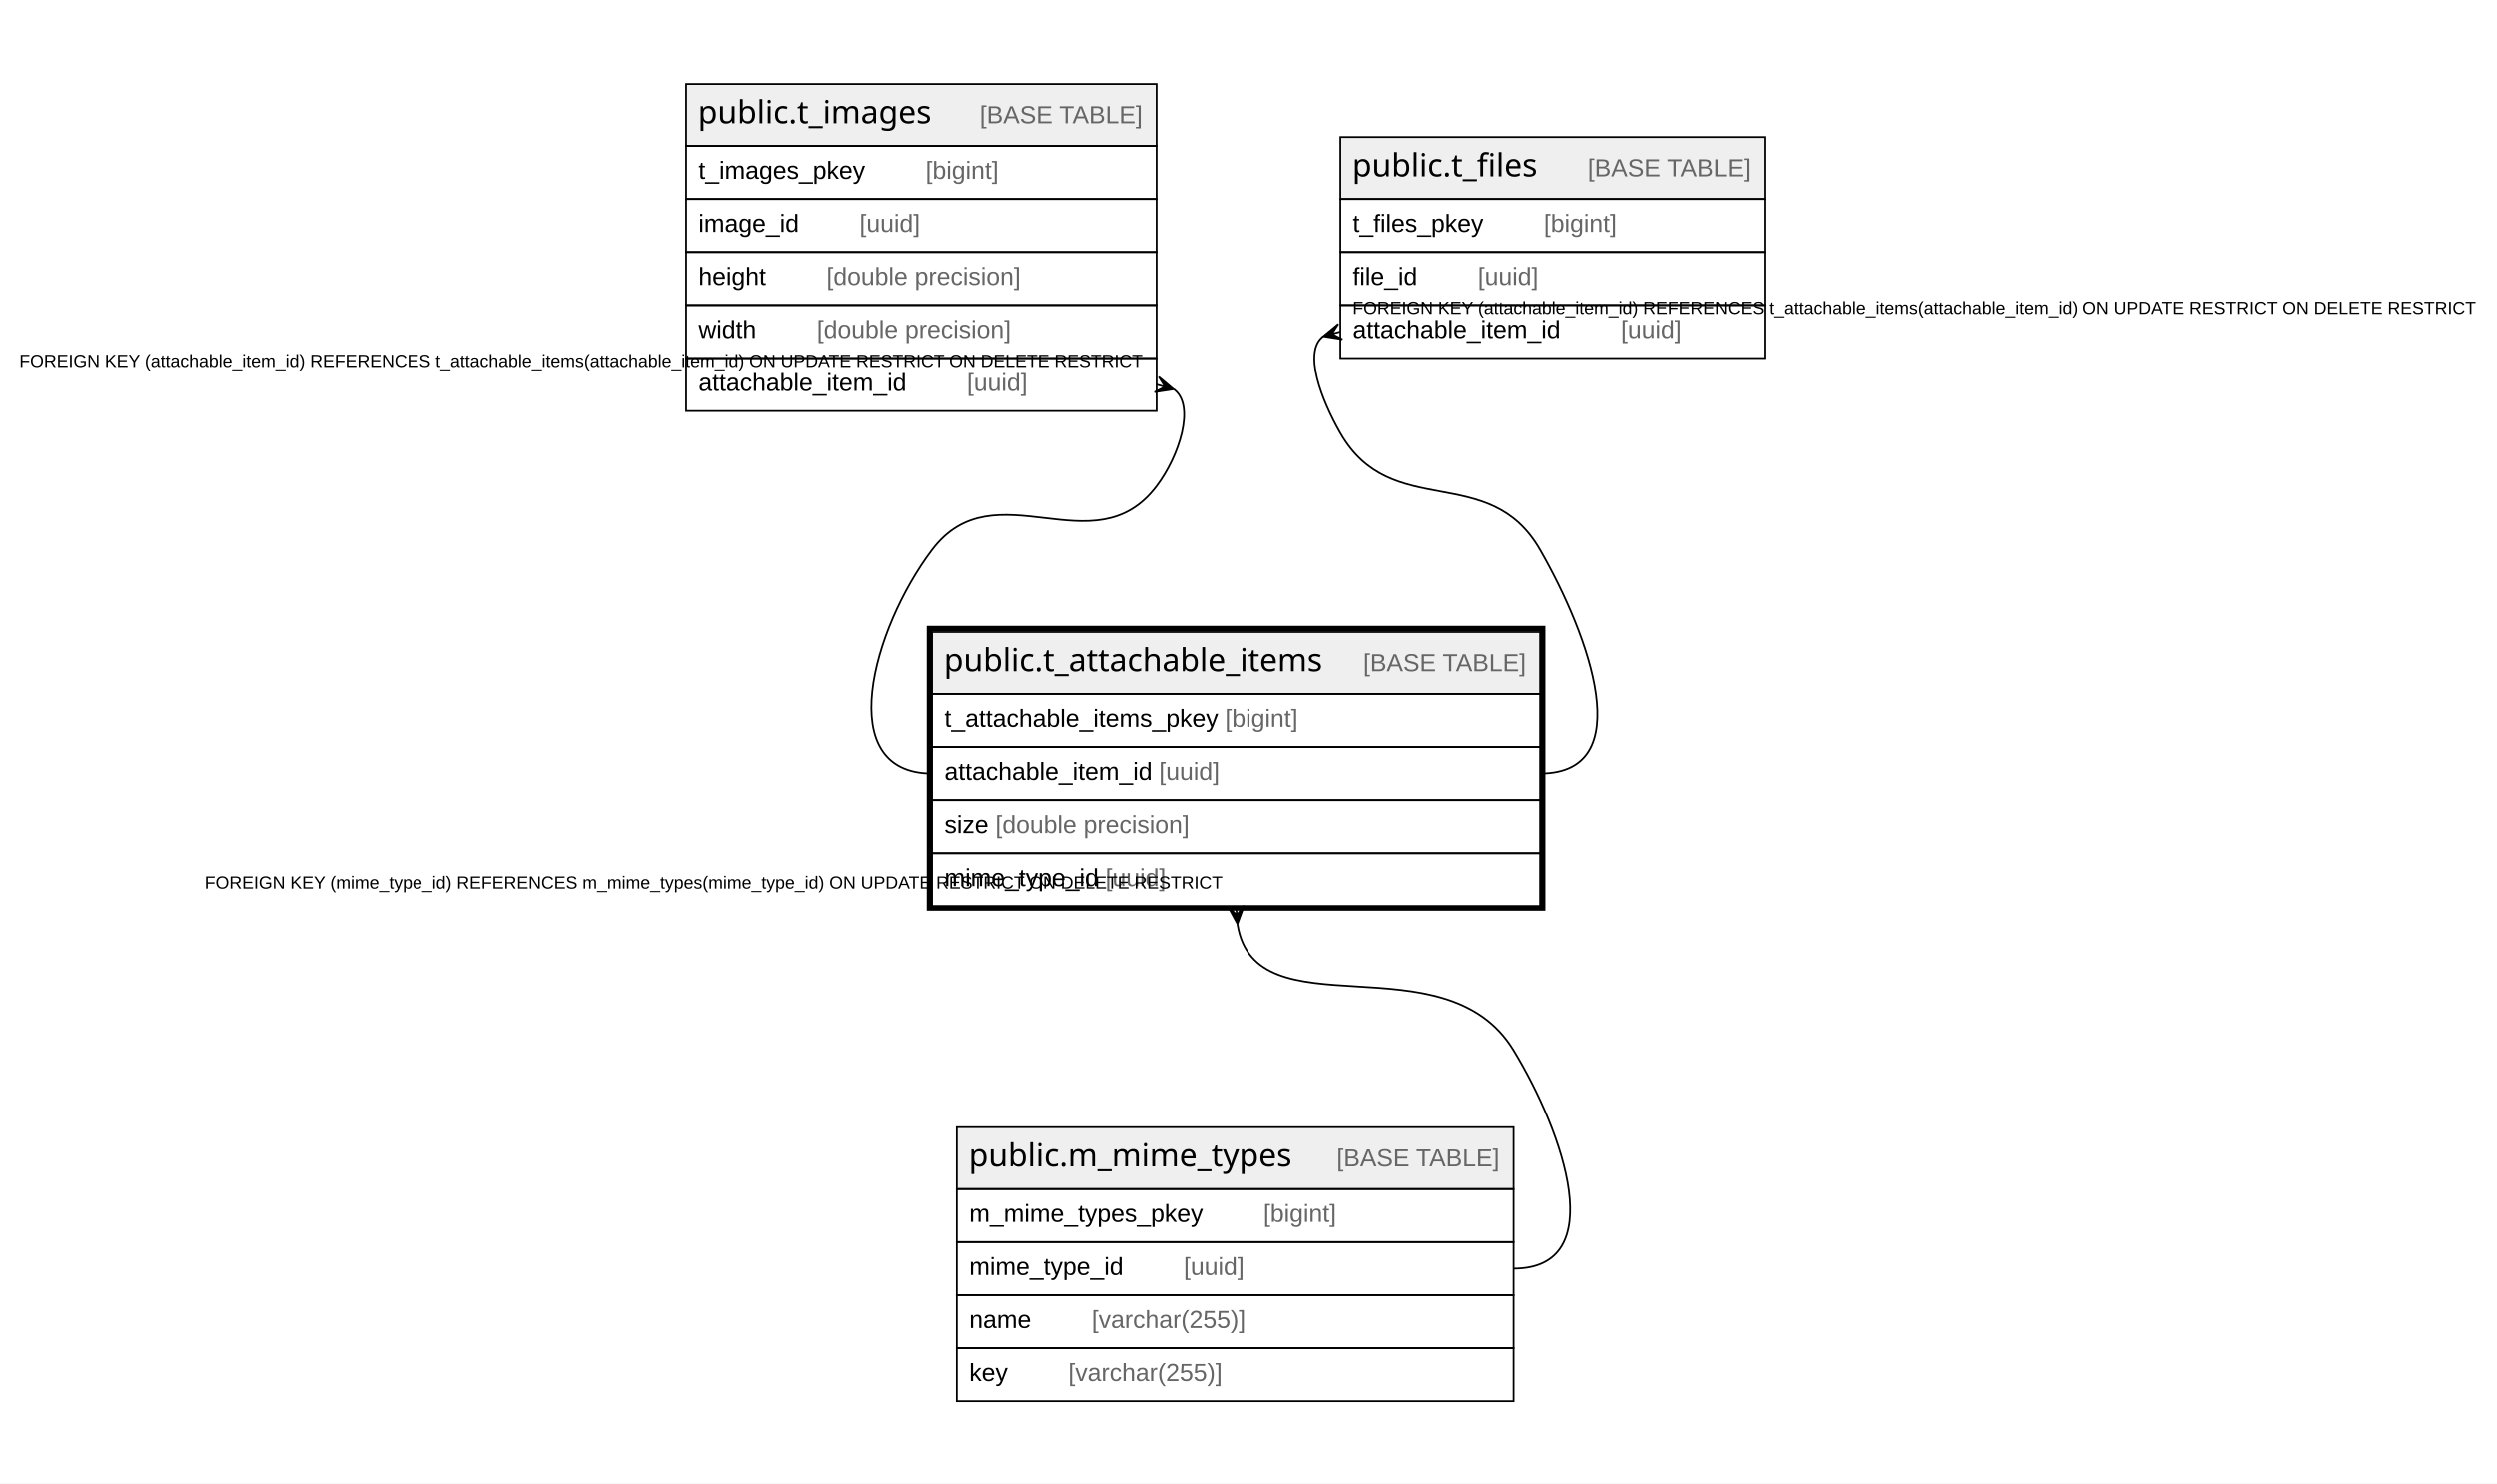
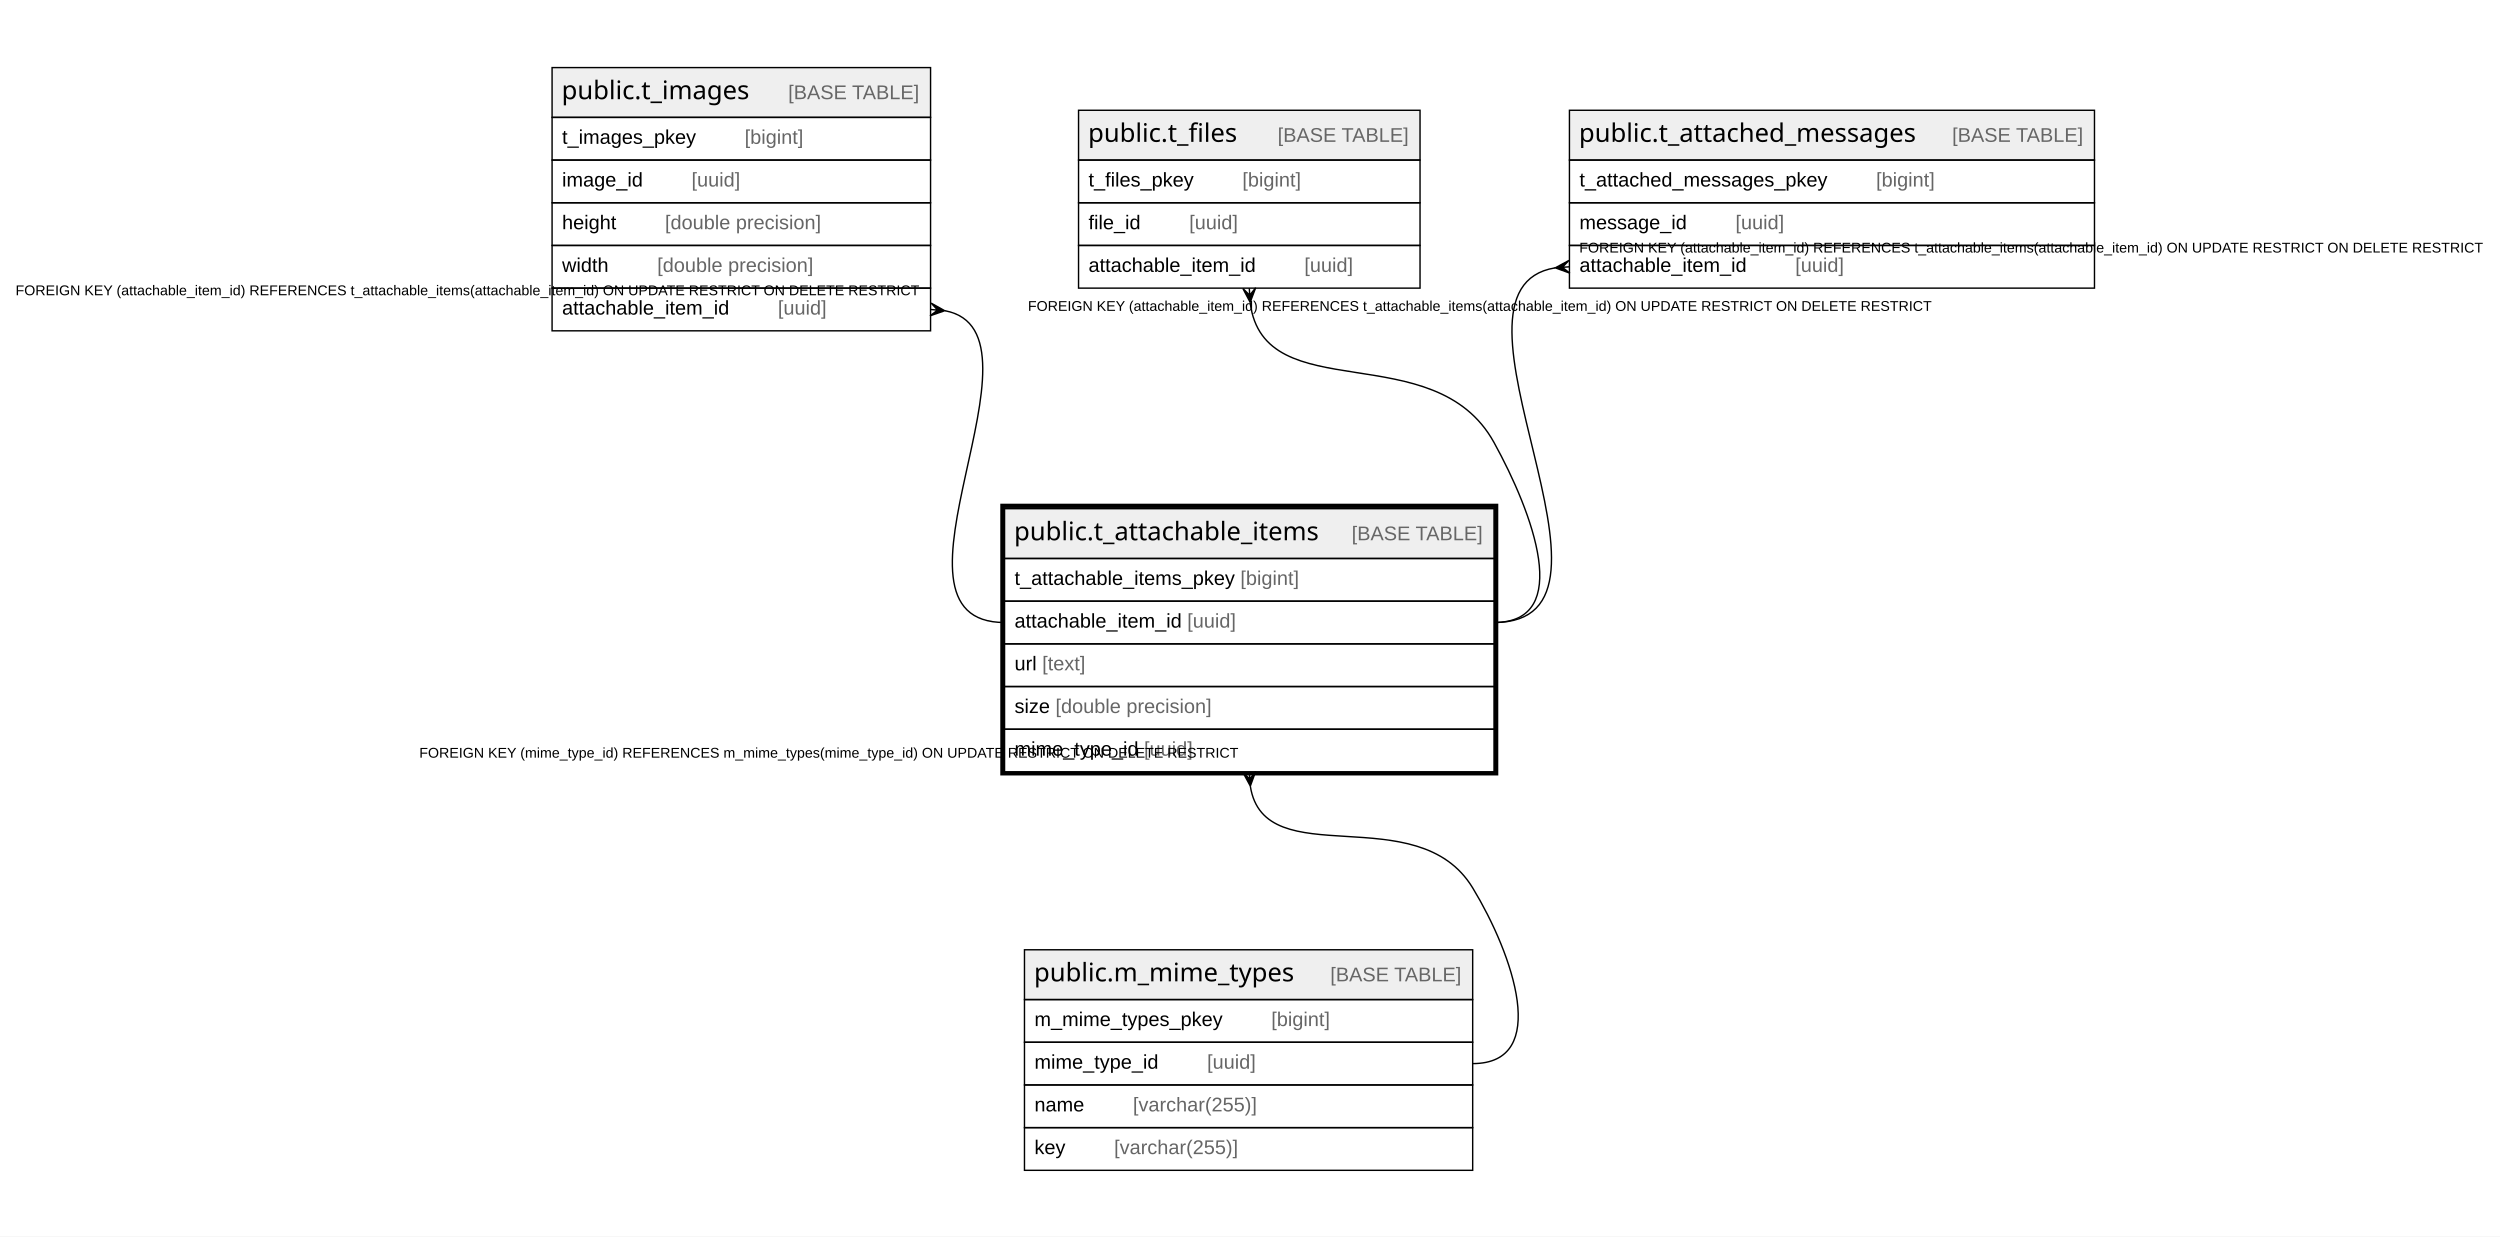
- <svg xmlns="http://www.w3.org/2000/svg" width="1412pt" height="839pt" viewBox="0.00 0.00 1412.00 839.00">
-   <g id="graph0" class="graph" transform="scale(1 1) rotate(0) translate(4 835)">
-     <polygon fill="#ffffff" stroke="transparent" points="-4,4 -4,-835 1408,-835 1408,4 -4,4" />
+ <svg xmlns="http://www.w3.org/2000/svg" width="1757pt" height="869pt" viewBox="0.00 0.00 1757.00 869.00">
+   <g id="graph0" class="graph" transform="scale(1 1) rotate(0) translate(4 865)">
+     <polygon fill="#ffffff" stroke="transparent" points="-4,4 -4,-865 1753,-865 1753,4 -4,4" />
    <g id="node1" class="node">
-       <polygon fill="#efefef" stroke="transparent" points="523,-442.5 523,-477.5 867,-477.5 867,-442.5 523,-442.5" />
-       <polygon fill="none" stroke="#000000" points="523,-442.5 523,-477.5 867,-477.5 867,-442.5 523,-442.5" />
-       <text text-anchor="start" x="529.689" y="-455.3" font-family="Arial Bold" font-size="18.00" fill="#000000">public.t_attachable_items</text>
-       <text text-anchor="start" x="732.743" y="-455.3" font-family="Arial" font-size="14.00" fill="#000000">    </text>
-       <text text-anchor="start" x="766.948" y="-455.3" font-family="Arial" font-size="14.00" fill="#666666">[BASE TABLE]</text>
-       <polygon fill="none" stroke="#000000" points="523,-412.5 523,-442.5 867,-442.5 867,-412.5 523,-412.5" />
-       <text text-anchor="start" x="530" y="-423.9" font-family="Arial" font-size="14.00" fill="#000000">t_attachable_items_pkey </text>
-       <text text-anchor="start" x="688.718" y="-423.9" font-family="Arial" font-size="14.00" fill="#666666">[bigint]</text>
-       <polygon fill="none" stroke="#000000" points="523,-382.5 523,-412.5 867,-412.5 867,-382.5 523,-382.5" />
-       <text text-anchor="start" x="530" y="-393.9" font-family="Arial" font-size="14.00" fill="#000000">attachable_item_id </text>
-       <text text-anchor="start" x="651.369" y="-393.9" font-family="Arial" font-size="14.00" fill="#666666">[uuid]</text>
-       <polygon fill="none" stroke="#000000" points="523,-352.5 523,-382.5 867,-382.5 867,-352.5 523,-352.5" />
-       <text text-anchor="start" x="530" y="-363.9" font-family="Arial" font-size="14.00" fill="#000000">size </text>
-       <text text-anchor="start" x="558.78" y="-363.9" font-family="Arial" font-size="14.00" fill="#666666">[double precision]</text>
-       <polygon fill="none" stroke="#000000" points="523,-322.5 523,-352.5 867,-352.5 867,-322.5 523,-322.5" />
-       <text text-anchor="start" x="530" y="-333.9" font-family="Arial" font-size="14.00" fill="#000000">mime_type_id </text>
-       <text text-anchor="start" x="621.011" y="-333.9" font-family="Arial" font-size="14.00" fill="#666666">[uuid]</text>
-       <polygon fill="none" stroke="#000000" stroke-width="3" points="521.5,-321.5 521.5,-479.5 868.5,-479.5 868.5,-321.5 521.5,-321.5" />
+       <polygon fill="#efefef" stroke="transparent" points="702,-472.5 702,-507.5 1046,-507.5 1046,-472.5 702,-472.5" />
+       <polygon fill="none" stroke="#000000" points="702,-472.5 702,-507.5 1046,-507.5 1046,-472.5 702,-472.5" />
+       <text text-anchor="start" x="708.689" y="-485.3" font-family="Arial Bold" font-size="18.00" fill="#000000">public.t_attachable_items</text>
+       <text text-anchor="start" x="911.743" y="-485.3" font-family="Arial" font-size="14.00" fill="#000000">    </text>
+       <text text-anchor="start" x="945.948" y="-485.3" font-family="Arial" font-size="14.00" fill="#666666">[BASE TABLE]</text>
+       <polygon fill="none" stroke="#000000" points="702,-442.5 702,-472.5 1046,-472.5 1046,-442.5 702,-442.5" />
+       <text text-anchor="start" x="709" y="-453.9" font-family="Arial" font-size="14.00" fill="#000000">t_attachable_items_pkey </text>
+       <text text-anchor="start" x="867.718" y="-453.9" font-family="Arial" font-size="14.00" fill="#666666">[bigint]</text>
+       <polygon fill="none" stroke="#000000" points="702,-412.5 702,-442.5 1046,-442.5 1046,-412.5 702,-412.5" />
+       <text text-anchor="start" x="709" y="-423.9" font-family="Arial" font-size="14.00" fill="#000000">attachable_item_id </text>
+       <text text-anchor="start" x="830.369" y="-423.9" font-family="Arial" font-size="14.00" fill="#666666">[uuid]</text>
+       <polygon fill="none" stroke="#000000" points="702,-382.5 702,-412.5 1046,-412.5 1046,-382.5 702,-382.5" />
+       <text text-anchor="start" x="709" y="-393.9" font-family="Arial" font-size="14.00" fill="#000000">url </text>
+       <text text-anchor="start" x="728.44" y="-393.9" font-family="Arial" font-size="14.00" fill="#666666">[text]</text>
+       <polygon fill="none" stroke="#000000" points="702,-352.5 702,-382.5 1046,-382.5 1046,-352.5 702,-352.5" />
+       <text text-anchor="start" x="709" y="-363.9" font-family="Arial" font-size="14.00" fill="#000000">size </text>
+       <text text-anchor="start" x="737.78" y="-363.9" font-family="Arial" font-size="14.00" fill="#666666">[double precision]</text>
+       <polygon fill="none" stroke="#000000" points="702,-322.5 702,-352.5 1046,-352.5 1046,-322.5 702,-322.5" />
+       <text text-anchor="start" x="709" y="-333.9" font-family="Arial" font-size="14.00" fill="#000000">mime_type_id </text>
+       <text text-anchor="start" x="800.011" y="-333.9" font-family="Arial" font-size="14.00" fill="#666666">[uuid]</text>
+       <polygon fill="none" stroke="#000000" stroke-width="3" points="700.5,-321.5 700.5,-509.5 1047.5,-509.5 1047.5,-321.5 700.5,-321.5" />
+     </g>
+     <g id="node5" class="node">
+       <polygon fill="#efefef" stroke="transparent" points="716,-162.5 716,-197.5 1031,-197.5 1031,-162.5 716,-162.5" />
+       <polygon fill="none" stroke="#000000" points="716,-162.5 716,-197.5 1031,-197.5 1031,-162.5 716,-162.5" />
+       <text text-anchor="start" x="722.709" y="-175.3" font-family="Arial Bold" font-size="18.00" fill="#000000">public.m_mime_types</text>
+       <text text-anchor="start" x="896.723" y="-175.3" font-family="Arial" font-size="14.00" fill="#000000">    </text>
+       <text text-anchor="start" x="930.927" y="-175.3" font-family="Arial" font-size="14.00" fill="#666666">[BASE TABLE]</text>
+       <polygon fill="none" stroke="#000000" points="716,-132.5 716,-162.5 1031,-162.5 1031,-132.5 716,-132.5" />
+       <text text-anchor="start" x="723" y="-143.9" font-family="Arial" font-size="14.00" fill="#000000">m_mime_types_pkey    </text>
+       <text text-anchor="start" x="889.445" y="-143.9" font-family="Arial" font-size="14.00" fill="#666666">[bigint]</text>
+       <polygon fill="none" stroke="#000000" points="716,-102.5 716,-132.5 1031,-132.5 1031,-102.5 716,-102.5" />
+       <text text-anchor="start" x="723" y="-113.9" font-family="Arial" font-size="14.00" fill="#000000">mime_type_id    </text>
+       <text text-anchor="start" x="844.325" y="-113.9" font-family="Arial" font-size="14.00" fill="#666666">[uuid]</text>
+       <polygon fill="none" stroke="#000000" points="716,-72.5 716,-102.5 1031,-102.5 1031,-72.5 716,-72.5" />
+       <text text-anchor="start" x="723" y="-83.9" font-family="Arial" font-size="14.00" fill="#000000">name    </text>
+       <text text-anchor="start" x="792.213" y="-83.9" font-family="Arial" font-size="14.00" fill="#666666">[varchar(255)]</text>
+       <polygon fill="none" stroke="#000000" points="716,-42.5 716,-72.5 1031,-72.5 1031,-42.5 716,-42.5" />
+       <text text-anchor="start" x="723" y="-53.9" font-family="Arial" font-size="14.00" fill="#000000">key    </text>
+       <text text-anchor="start" x="778.987" y="-53.9" font-family="Arial" font-size="14.00" fill="#666666">[varchar(255)]</text>
+     </g>
+     <g id="edge4" class="edge">
+       <path fill="none" stroke="#000000" d="M874.746,-312.358C884.726,-249.621 992.09,-305.04 1031,-241 1059.502,-194.091 1085.889,-117.5 1031,-117.5" />
+       <polygon fill="#000000" stroke="#000000" points="874.734,-312.527 869.512,-322.17 874.367,-317.514 874,-322.5 874,-322.5 874,-322.5 874.367,-317.514 878.488,-322.83 874.734,-312.527 874.734,-312.527" />
+       <text text-anchor="start" x="290.669" y="-332.5" font-family="Arial" font-size="10.00" fill="#000000">FOREIGN KEY (mime_type_id) REFERENCES m_mime_types(mime_type_id) ON UPDATE RESTRICT ON DELETE RESTRICT</text>
+     </g>
+     <g id="node2" class="node">
+       <polygon fill="#efefef" stroke="transparent" points="384,-782.5 384,-817.5 650,-817.5 650,-782.5 384,-782.5" />
+       <polygon fill="none" stroke="#000000" points="384,-782.5 384,-817.5 650,-817.5 650,-782.5 384,-782.5" />
+       <text text-anchor="start" x="390.705" y="-795.3" font-family="Arial Bold" font-size="18.00" fill="#000000">public.t_images</text>
+       <text text-anchor="start" x="515.727" y="-795.3" font-family="Arial" font-size="14.00" fill="#000000">    </text>
+       <text text-anchor="start" x="549.932" y="-795.3" font-family="Arial" font-size="14.00" fill="#666666">[BASE TABLE]</text>
+       <polygon fill="none" stroke="#000000" points="384,-752.5 384,-782.5 650,-782.5 650,-752.5 384,-752.5" />
+       <text text-anchor="start" x="391" y="-763.9" font-family="Arial" font-size="14.00" fill="#000000">t_images_pkey    </text>
+       <text text-anchor="start" x="519.341" y="-763.9" font-family="Arial" font-size="14.00" fill="#666666">[bigint]</text>
+       <polygon fill="none" stroke="#000000" points="384,-722.5 384,-752.5 650,-752.5 650,-722.5 384,-722.5" />
+       <text text-anchor="start" x="391" y="-733.9" font-family="Arial" font-size="14.00" fill="#000000">image_id    </text>
+       <text text-anchor="start" x="481.992" y="-733.9" font-family="Arial" font-size="14.00" fill="#666666">[uuid]</text>
+       <polygon fill="none" stroke="#000000" points="384,-692.5 384,-722.5 650,-722.5 650,-692.5 384,-692.5" />
+       <text text-anchor="start" x="391" y="-703.9" font-family="Arial" font-size="14.00" fill="#000000">height    </text>
+       <text text-anchor="start" x="463.332" y="-703.9" font-family="Arial" font-size="14.00" fill="#666666">[double precision]</text>
+       <polygon fill="none" stroke="#000000" points="384,-662.5 384,-692.5 650,-692.5 650,-662.5 384,-662.5" />
+       <text text-anchor="start" x="391" y="-673.9" font-family="Arial" font-size="14.00" fill="#000000">width    </text>
+       <text text-anchor="start" x="457.874" y="-673.9" font-family="Arial" font-size="14.00" fill="#666666">[double precision]</text>
+       <polygon fill="none" stroke="#000000" points="384,-632.5 384,-662.5 650,-662.5 650,-632.5 384,-632.5" />
+       <text text-anchor="start" x="391" y="-643.9" font-family="Arial" font-size="14.00" fill="#000000">attachable_item_id    </text>
+       <text text-anchor="start" x="542.683" y="-643.9" font-family="Arial" font-size="14.00" fill="#666666">[uuid]</text>
+     </g>
+     <g id="edge1" class="edge">
+       <path fill="none" stroke="#000000" d="M660.18,-646.614C739.761,-631.475 605.256,-427.5 702,-427.5" />
+       <polygon fill="#000000" stroke="#000000" points="659.962,-646.633 649.61,-643.017 654.981,-647.066 650,-647.5 650,-647.5 650,-647.5 654.981,-647.066 650.39,-651.983 659.962,-646.633 659.962,-646.633" />
+       <text text-anchor="start" x="6.918" y="-657.5" font-family="Arial" font-size="10.00" fill="#000000">FOREIGN KEY (attachable_item_id) REFERENCES t_attachable_items(attachable_item_id) ON UPDATE RESTRICT ON DELETE RESTRICT</text>
+     </g>
+     <g id="node3" class="node">
+       <polygon fill="#efefef" stroke="transparent" points="754,-752.5 754,-787.5 994,-787.5 994,-752.5 754,-752.5" />
+       <polygon fill="none" stroke="#000000" points="754,-752.5 754,-787.5 994,-787.5 994,-752.5 754,-752.5" />
+       <text text-anchor="start" x="760.709" y="-765.3" font-family="Arial Bold" font-size="18.00" fill="#000000">public.t_files</text>
+       <text text-anchor="start" x="859.723" y="-765.3" font-family="Arial" font-size="14.00" fill="#000000">    </text>
+       <text text-anchor="start" x="893.928" y="-765.3" font-family="Arial" font-size="14.00" fill="#666666">[BASE TABLE]</text>
+       <polygon fill="none" stroke="#000000" points="754,-722.5 754,-752.5 994,-752.5 994,-722.5 754,-722.5" />
+       <text text-anchor="start" x="761" y="-733.9" font-family="Arial" font-size="14.00" fill="#000000">t_files_pkey    </text>
+       <text text-anchor="start" x="869.112" y="-733.9" font-family="Arial" font-size="14.00" fill="#666666">[bigint]</text>
+       <polygon fill="none" stroke="#000000" points="754,-692.5 754,-722.5 994,-722.5 994,-692.5 754,-692.5" />
+       <text text-anchor="start" x="761" y="-703.9" font-family="Arial" font-size="14.00" fill="#000000">file_id    </text>
+       <text text-anchor="start" x="831.763" y="-703.9" font-family="Arial" font-size="14.00" fill="#666666">[uuid]</text>
+       <polygon fill="none" stroke="#000000" points="754,-662.5 754,-692.5 994,-692.5 994,-662.5 754,-662.5" />
+       <text text-anchor="start" x="761" y="-673.9" font-family="Arial" font-size="14.00" fill="#000000">attachable_item_id    </text>
+       <text text-anchor="start" x="912.683" y="-673.9" font-family="Arial" font-size="14.00" fill="#666666">[uuid]</text>
+     </g>
+     <g id="edge2" class="edge">
+       <path fill="none" stroke="#000000" d="M874.633,-652.123C884.386,-576.887 1004.14,-629.898 1046,-554 1073.152,-504.769 1102.222,-427.5 1046,-427.5" />
+       <polygon fill="#000000" stroke="#000000" points="874.609,-652.519 869.508,-662.226 874.304,-657.509 874,-662.5 874,-662.5 874,-662.5 874.304,-657.509 878.492,-662.774 874.609,-652.519 874.609,-652.519" />
+       <text text-anchor="start" x="718.418" y="-646.5" font-family="Arial" font-size="10.00" fill="#000000">FOREIGN KEY (attachable_item_id) REFERENCES t_attachable_items(attachable_item_id) ON UPDATE RESTRICT ON DELETE RESTRICT</text>
    </g>
    <g id="node4" class="node">
-       <polygon fill="#efefef" stroke="transparent" points="537,-162.5 537,-197.5 852,-197.5 852,-162.5 537,-162.5" />
-       <polygon fill="none" stroke="#000000" points="537,-162.5 537,-197.5 852,-197.5 852,-162.5 537,-162.5" />
-       <text text-anchor="start" x="543.709" y="-175.3" font-family="Arial Bold" font-size="18.00" fill="#000000">public.m_mime_types</text>
-       <text text-anchor="start" x="717.723" y="-175.3" font-family="Arial" font-size="14.00" fill="#000000">    </text>
-       <text text-anchor="start" x="751.927" y="-175.3" font-family="Arial" font-size="14.00" fill="#666666">[BASE TABLE]</text>
-       <polygon fill="none" stroke="#000000" points="537,-132.5 537,-162.5 852,-162.5 852,-132.5 537,-132.5" />
-       <text text-anchor="start" x="544" y="-143.9" font-family="Arial" font-size="14.00" fill="#000000">m_mime_types_pkey    </text>
-       <text text-anchor="start" x="710.445" y="-143.9" font-family="Arial" font-size="14.00" fill="#666666">[bigint]</text>
-       <polygon fill="none" stroke="#000000" points="537,-102.5 537,-132.5 852,-132.5 852,-102.5 537,-102.5" />
-       <text text-anchor="start" x="544" y="-113.9" font-family="Arial" font-size="14.00" fill="#000000">mime_type_id    </text>
-       <text text-anchor="start" x="665.325" y="-113.9" font-family="Arial" font-size="14.00" fill="#666666">[uuid]</text>
-       <polygon fill="none" stroke="#000000" points="537,-72.5 537,-102.5 852,-102.5 852,-72.5 537,-72.5" />
-       <text text-anchor="start" x="544" y="-83.9" font-family="Arial" font-size="14.00" fill="#000000">name    </text>
-       <text text-anchor="start" x="613.213" y="-83.9" font-family="Arial" font-size="14.00" fill="#666666">[varchar(255)]</text>
-       <polygon fill="none" stroke="#000000" points="537,-42.5 537,-72.5 852,-72.5 852,-42.5 537,-42.5" />
-       <text text-anchor="start" x="544" y="-53.9" font-family="Arial" font-size="14.00" fill="#000000">key    </text>
-       <text text-anchor="start" x="599.987" y="-53.9" font-family="Arial" font-size="14.00" fill="#666666">[varchar(255)]</text>
+       <polygon fill="#efefef" stroke="transparent" points="1099,-752.5 1099,-787.5 1468,-787.5 1468,-752.5 1099,-752.5" />
+       <polygon fill="none" stroke="#000000" points="1099,-752.5 1099,-787.5 1468,-787.5 1468,-752.5 1099,-752.5" />
+       <text text-anchor="start" x="1105.678" y="-765.3" font-family="Arial Bold" font-size="18.00" fill="#000000">public.t_attached_messages</text>
+       <text text-anchor="start" x="1333.754" y="-765.3" font-family="Arial" font-size="14.00" fill="#000000">    </text>
+       <text text-anchor="start" x="1367.959" y="-765.3" font-family="Arial" font-size="14.00" fill="#666666">[BASE TABLE]</text>
+       <polygon fill="none" stroke="#000000" points="1099,-722.5 1099,-752.5 1468,-752.5 1468,-722.5 1099,-722.5" />
+       <text text-anchor="start" x="1106" y="-733.9" font-family="Arial" font-size="14.00" fill="#000000">t_attached_messages_pkey    </text>
+       <text text-anchor="start" x="1314.494" y="-733.9" font-family="Arial" font-size="14.00" fill="#666666">[bigint]</text>
+       <polygon fill="none" stroke="#000000" points="1099,-692.5 1099,-722.5 1468,-722.5 1468,-692.5 1099,-692.5" />
+       <text text-anchor="start" x="1106" y="-703.9" font-family="Arial" font-size="14.00" fill="#000000">message_id    </text>
+       <text text-anchor="start" x="1215.668" y="-703.9" font-family="Arial" font-size="14.00" fill="#666666">[uuid]</text>
+       <polygon fill="none" stroke="#000000" points="1099,-662.5 1099,-692.5 1468,-692.5 1468,-662.5 1099,-662.5" />
+       <text text-anchor="start" x="1106" y="-673.9" font-family="Arial" font-size="14.00" fill="#000000">attachable_item_id    </text>
+       <text text-anchor="start" x="1257.683" y="-673.9" font-family="Arial" font-size="14.00" fill="#666666">[uuid]</text>
    </g>
    <g id="edge3" class="edge">
-       <path fill="none" stroke="#000000" d="M695.746,-312.358C705.726,-249.621 813.09,-305.04 852,-241 880.502,-194.091 906.889,-117.5 852,-117.5" />
-       <polygon fill="#000000" stroke="#000000" points="695.734,-312.527 690.512,-322.17 695.367,-317.514 695,-322.5 695,-322.5 695,-322.5 695.367,-317.514 699.488,-322.83 695.734,-312.527 695.734,-312.527" />
-       <text text-anchor="start" x="111.669" y="-332.5" font-family="Arial" font-size="10.00" fill="#000000">FOREIGN KEY (mime_type_id) REFERENCES m_mime_types(mime_type_id) ON UPDATE RESTRICT ON DELETE RESTRICT</text>
-     </g>
-     <g id="node2" class="node">
-       <polygon fill="#efefef" stroke="transparent" points="384,-752.5 384,-787.5 650,-787.5 650,-752.5 384,-752.5" />
-       <polygon fill="none" stroke="#000000" points="384,-752.5 384,-787.5 650,-787.5 650,-752.5 384,-752.5" />
-       <text text-anchor="start" x="390.705" y="-765.3" font-family="Arial Bold" font-size="18.00" fill="#000000">public.t_images</text>
-       <text text-anchor="start" x="515.727" y="-765.3" font-family="Arial" font-size="14.00" fill="#000000">    </text>
-       <text text-anchor="start" x="549.932" y="-765.3" font-family="Arial" font-size="14.00" fill="#666666">[BASE TABLE]</text>
-       <polygon fill="none" stroke="#000000" points="384,-722.5 384,-752.5 650,-752.5 650,-722.5 384,-722.5" />
-       <text text-anchor="start" x="391" y="-733.9" font-family="Arial" font-size="14.00" fill="#000000">t_images_pkey    </text>
-       <text text-anchor="start" x="519.341" y="-733.9" font-family="Arial" font-size="14.00" fill="#666666">[bigint]</text>
-       <polygon fill="none" stroke="#000000" points="384,-692.5 384,-722.5 650,-722.5 650,-692.5 384,-692.5" />
-       <text text-anchor="start" x="391" y="-703.9" font-family="Arial" font-size="14.00" fill="#000000">image_id    </text>
-       <text text-anchor="start" x="481.992" y="-703.9" font-family="Arial" font-size="14.00" fill="#666666">[uuid]</text>
-       <polygon fill="none" stroke="#000000" points="384,-662.5 384,-692.5 650,-692.5 650,-662.5 384,-662.5" />
-       <text text-anchor="start" x="391" y="-673.9" font-family="Arial" font-size="14.00" fill="#000000">height    </text>
-       <text text-anchor="start" x="463.332" y="-673.9" font-family="Arial" font-size="14.00" fill="#666666">[double precision]</text>
-       <polygon fill="none" stroke="#000000" points="384,-632.5 384,-662.5 650,-662.5 650,-632.5 384,-632.5" />
-       <text text-anchor="start" x="391" y="-643.9" font-family="Arial" font-size="14.00" fill="#000000">width    </text>
-       <text text-anchor="start" x="457.874" y="-643.9" font-family="Arial" font-size="14.00" fill="#666666">[double precision]</text>
-       <polygon fill="none" stroke="#000000" points="384,-602.5 384,-632.5 650,-632.5 650,-602.5 384,-602.5" />
-       <text text-anchor="start" x="391" y="-613.9" font-family="Arial" font-size="14.00" fill="#000000">attachable_item_id    </text>
-       <text text-anchor="start" x="542.683" y="-613.9" font-family="Arial" font-size="14.00" fill="#666666">[uuid]</text>
-     </g>
-     <g id="edge1" class="edge">
-       <path fill="none" stroke="#000000" d="M659.83,-614.741C672.085,-605.772 662.882,-577.042 650,-560 614.621,-513.199 558.379,-570.801 523,-524 489.096,-479.15 466.778,-397.5 523,-397.5" />
-       <polygon fill="#000000" stroke="#000000" points="659.628,-614.797 648.784,-613.167 654.814,-616.149 650,-617.5 650,-617.5 650,-617.5 654.814,-616.149 651.216,-621.833 659.628,-614.797 659.628,-614.797" />
-       <text text-anchor="start" x="6.918" y="-627.5" font-family="Arial" font-size="10.00" fill="#000000">FOREIGN KEY (attachable_item_id) REFERENCES t_attachable_items(attachable_item_id) ON UPDATE RESTRICT ON DELETE RESTRICT</text>
-     </g>
-     <g id="node3" class="node">
-       <polygon fill="#efefef" stroke="transparent" points="754,-722.5 754,-757.5 994,-757.5 994,-722.5 754,-722.5" />
-       <polygon fill="none" stroke="#000000" points="754,-722.5 754,-757.5 994,-757.5 994,-722.5 754,-722.5" />
-       <text text-anchor="start" x="760.709" y="-735.3" font-family="Arial Bold" font-size="18.00" fill="#000000">public.t_files</text>
-       <text text-anchor="start" x="859.723" y="-735.3" font-family="Arial" font-size="14.00" fill="#000000">    </text>
-       <text text-anchor="start" x="893.928" y="-735.3" font-family="Arial" font-size="14.00" fill="#666666">[BASE TABLE]</text>
-       <polygon fill="none" stroke="#000000" points="754,-692.5 754,-722.5 994,-722.5 994,-692.5 754,-692.5" />
-       <text text-anchor="start" x="761" y="-703.9" font-family="Arial" font-size="14.00" fill="#000000">t_files_pkey    </text>
-       <text text-anchor="start" x="869.112" y="-703.9" font-family="Arial" font-size="14.00" fill="#666666">[bigint]</text>
-       <polygon fill="none" stroke="#000000" points="754,-662.5 754,-692.5 994,-692.5 994,-662.5 754,-662.5" />
-       <text text-anchor="start" x="761" y="-673.9" font-family="Arial" font-size="14.00" fill="#000000">file_id    </text>
-       <text text-anchor="start" x="831.763" y="-673.9" font-family="Arial" font-size="14.00" fill="#666666">[uuid]</text>
-       <polygon fill="none" stroke="#000000" points="754,-632.5 754,-662.5 994,-662.5 994,-632.5 754,-632.5" />
-       <text text-anchor="start" x="761" y="-643.9" font-family="Arial" font-size="14.00" fill="#000000">attachable_item_id    </text>
-       <text text-anchor="start" x="912.683" y="-643.9" font-family="Arial" font-size="14.00" fill="#666666">[uuid]</text>
-     </g>
-     <g id="edge2" class="edge">
-       <path fill="none" stroke="#000000" d="M744.352,-644.861C732.652,-636.26 743.365,-608.528 754,-590 782.954,-539.558 838.046,-574.442 867,-524 894.989,-475.24 923.222,-397.5 867,-397.5" />
-       <polygon fill="#000000" stroke="#000000" points="744.354,-644.861 752.813,-651.841 749.177,-646.181 754,-647.5 754,-647.5 754,-647.5 749.177,-646.181 755.187,-643.159 744.354,-644.861 744.354,-644.861" />
-       <text text-anchor="start" x="760.918" y="-657.5" font-family="Arial" font-size="10.00" fill="#000000">FOREIGN KEY (attachable_item_id) REFERENCES t_attachable_items(attachable_item_id) ON UPDATE RESTRICT ON DELETE RESTRICT</text>
+       <path fill="none" stroke="#000000" d="M1088.896,-676.738C996.346,-661.646 1155.92,-427.5 1046,-427.5" />
+       <polygon fill="#000000" stroke="#000000" points="1089.028,-676.748 1098.661,-681.987 1094.014,-677.124 1099,-677.5 1099,-677.5 1099,-677.5 1094.014,-677.124 1099.339,-673.013 1089.028,-676.748 1089.028,-676.748" />
+       <text text-anchor="start" x="1105.918" y="-687.5" font-family="Arial" font-size="10.00" fill="#000000">FOREIGN KEY (attachable_item_id) REFERENCES t_attachable_items(attachable_item_id) ON UPDATE RESTRICT ON DELETE RESTRICT</text>
    </g>
  </g>
</svg>
